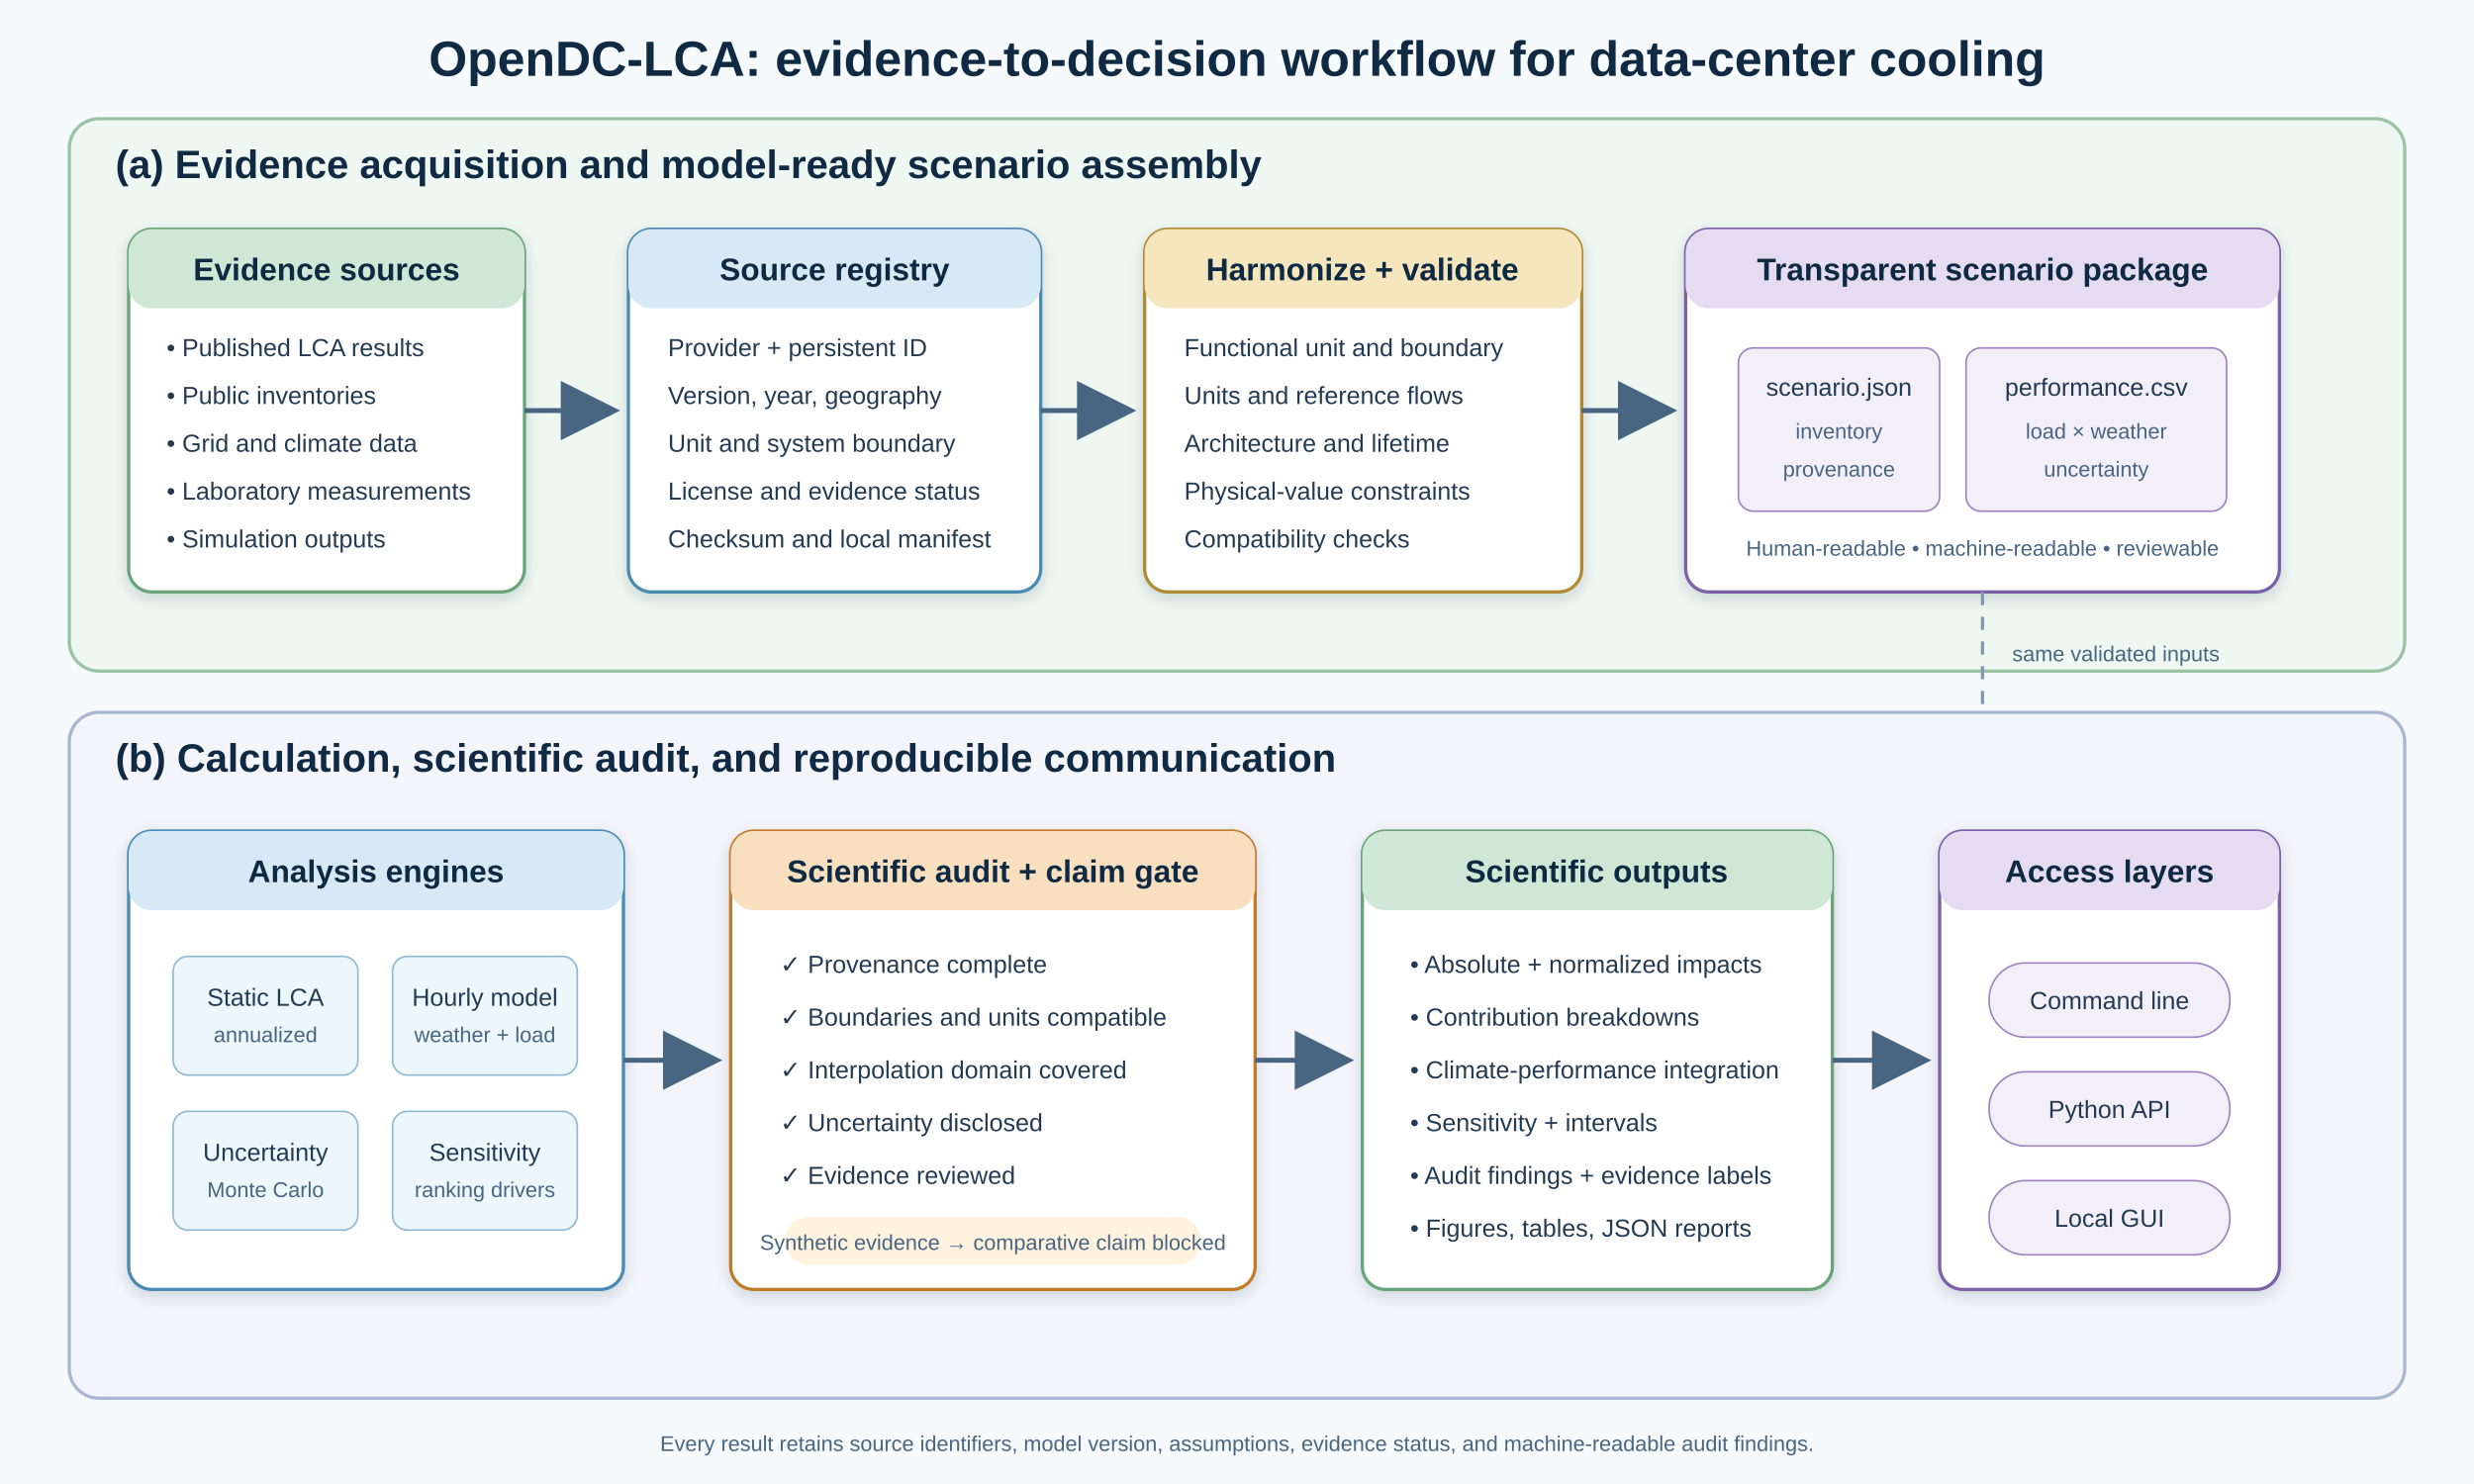
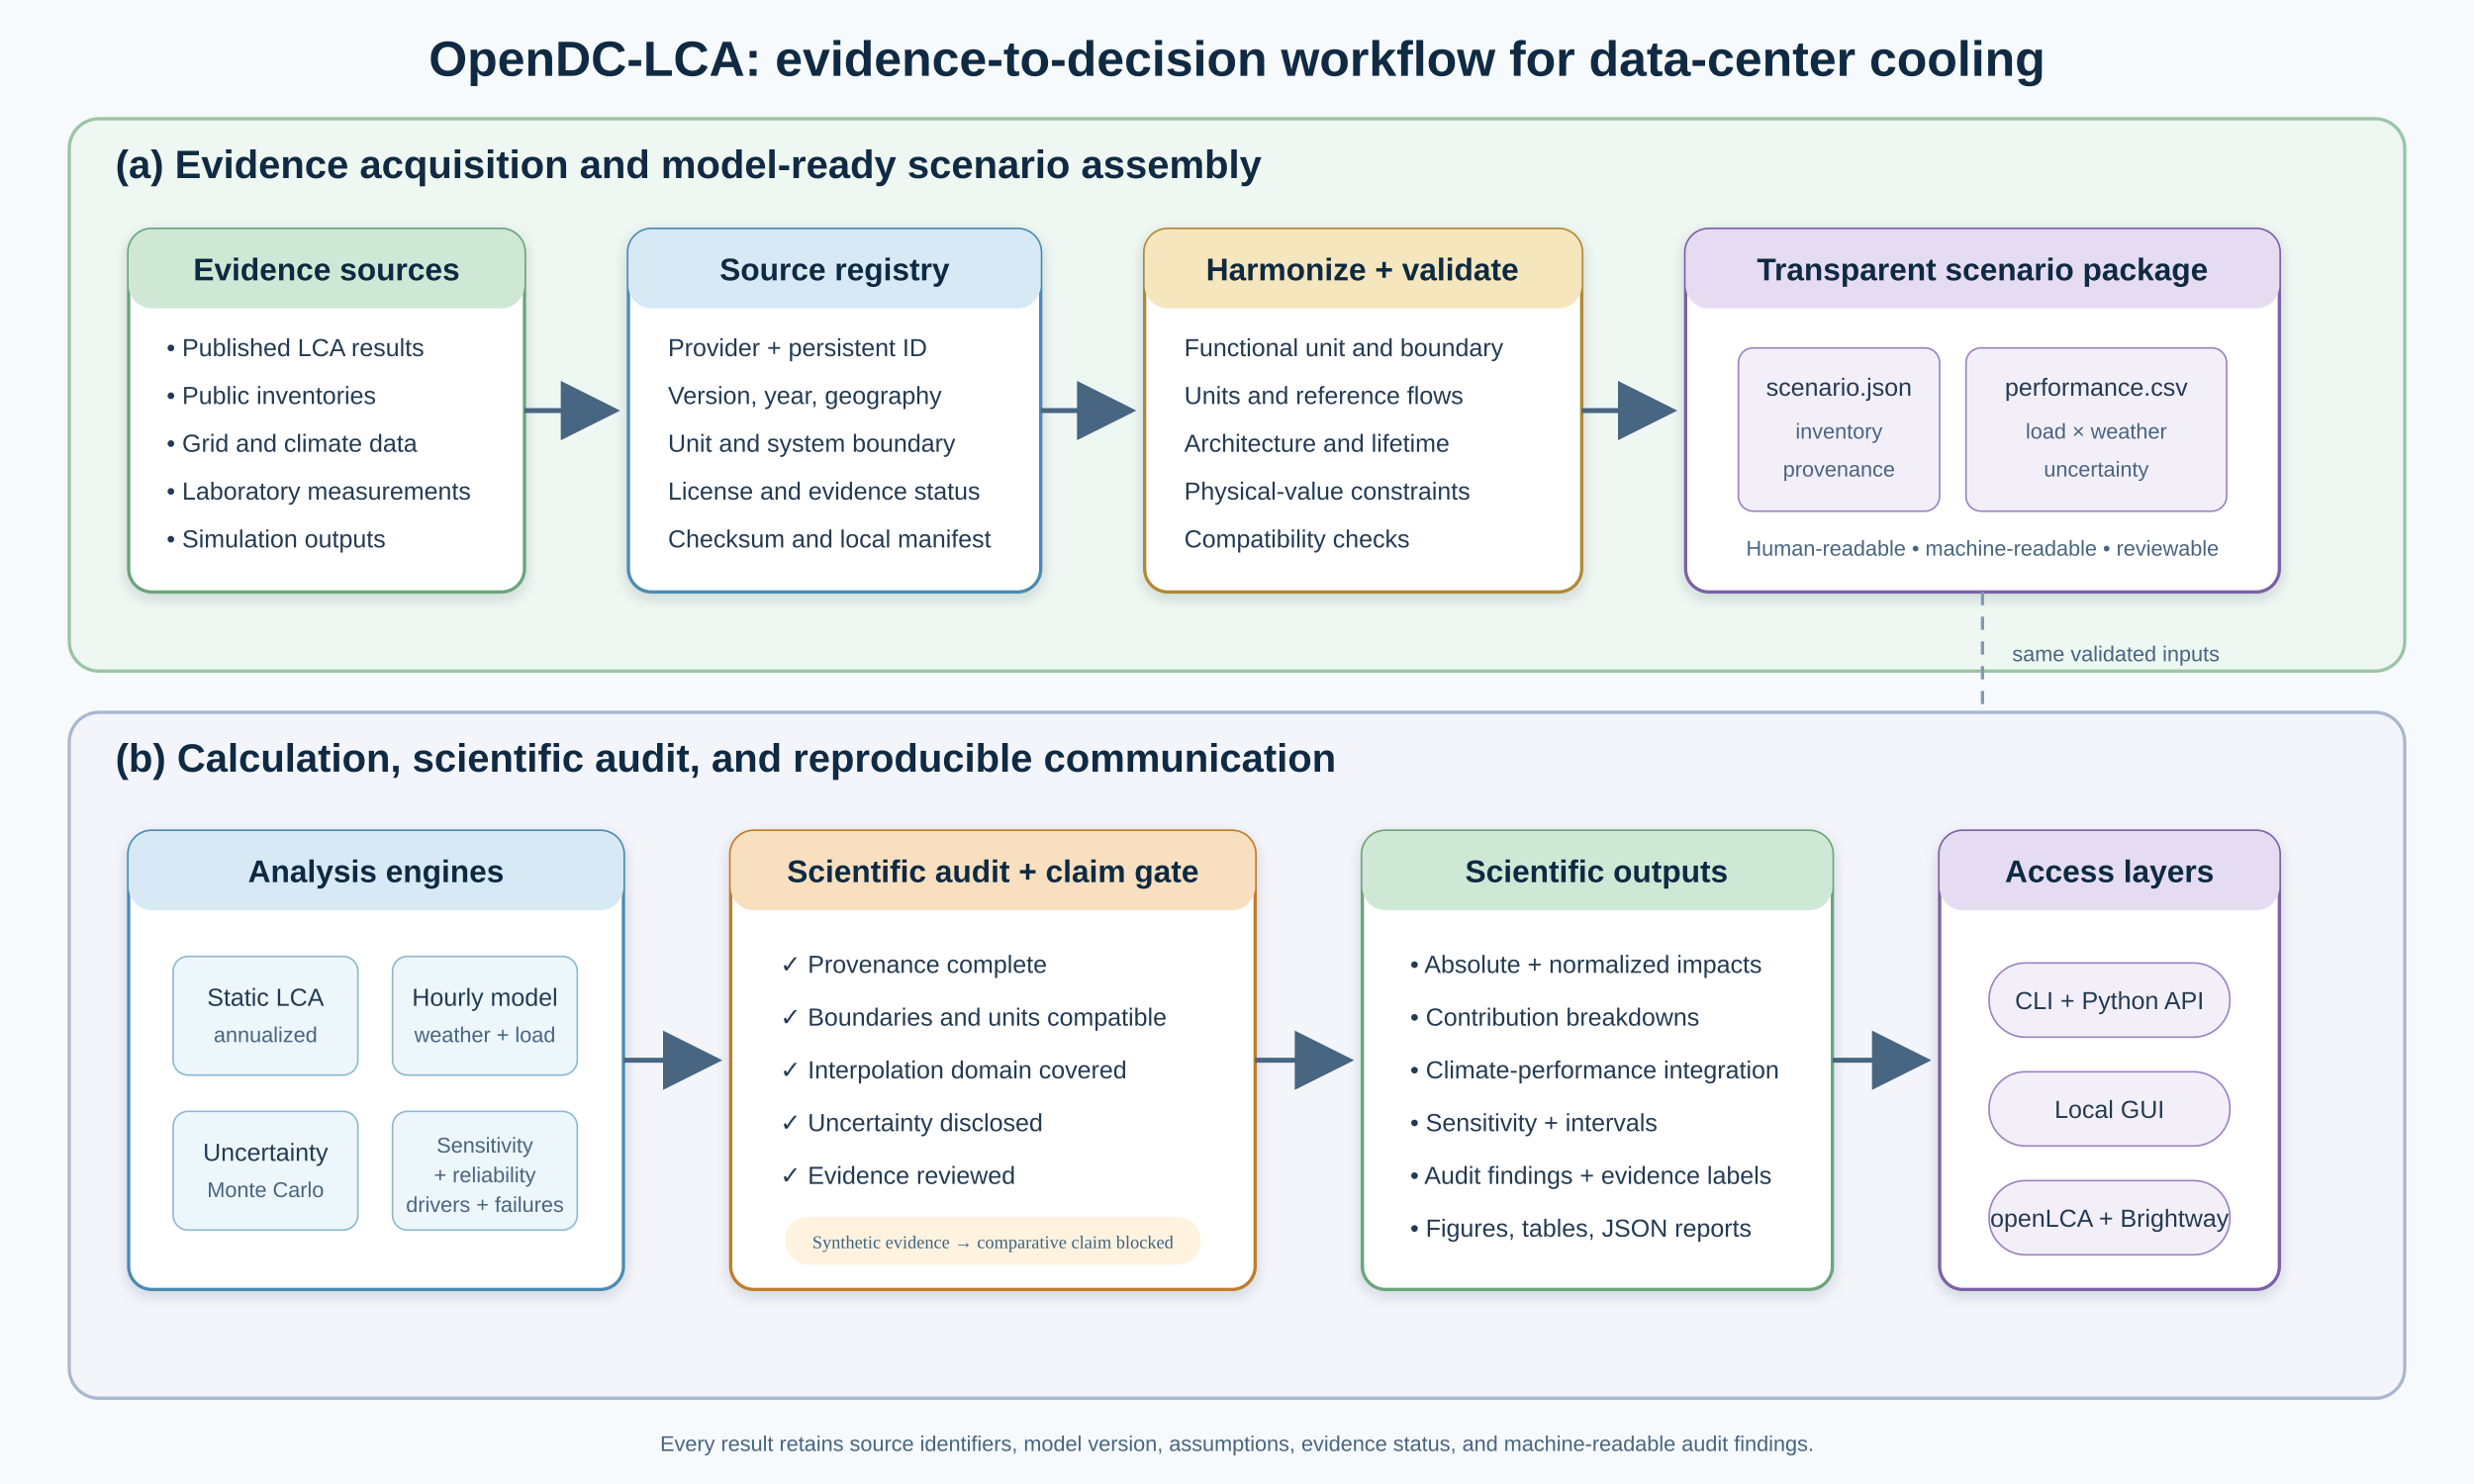
<svg xmlns="http://www.w3.org/2000/svg" width="1500" height="900" viewBox="0 0 1500 900">
  <defs>
    <style>
      .title{font:700 30px Arial,sans-serif;fill:#102a43}
      .panel{font:700 24px Arial,sans-serif;fill:#102a43}
      .head{font:700 19px Arial,sans-serif;fill:#102a43}
      .body{font:15px Arial,sans-serif;fill:#243b53}
      .small{font:13px Arial,sans-serif;fill:#486581}
      .white{fill:#fff}
      .arrow{stroke:#486581;stroke-width:3;fill:none;marker-end:url(#arrow)}
      .dash{stroke:#829ab1;stroke-width:2;stroke-dasharray:8 7;fill:none}
    </style>
    <marker id="arrow" markerWidth="12" markerHeight="12" refX="10" refY="6" orient="auto">
      <path d="M0,0 L12,6 L0,12 z" fill="#486581" />
    </marker>
    <filter id="shadow" x="-10%" y="-10%" width="120%" height="130%">
      <feDropShadow dx="0" dy="3" stdDeviation="4" flood-color="#102a43" flood-opacity=".16" />
    </filter>
  </defs>
  <rect width="1500" height="900" fill="#f7fafc" />
  <text x="750" y="46" text-anchor="middle" class="title">OpenDC-LCA: evidence-to-decision workflow for data-center cooling</text>
  <rect x="42" y="72" width="1416" height="335" rx="18" fill="#eef7f1" stroke="#9ac5a5" stroke-width="2" />
  <text x="70" y="108" class="panel">(a) Evidence acquisition and model-ready scenario assembly</text>
  <g filter="url(#shadow)">
    <rect x="78" y="139" width="240" height="220" rx="14" fill="#ffffff" stroke="#6aa57a" stroke-width="2" />
    <rect x="78" y="139" width="240" height="48" rx="14" fill="#cfe8d5" />
    <text x="198" y="170" text-anchor="middle" class="head">Evidence sources</text>
    <text x="101" y="216" class="body">• Published LCA results</text>
    <text x="101" y="245" class="body">• Public inventories</text>
    <text x="101" y="274" class="body">• Grid and climate data</text>
    <text x="101" y="303" class="body">• Laboratory measurements</text>
    <text x="101" y="332" class="body">• Simulation outputs</text>
  </g>
  <g filter="url(#shadow)">
    <rect x="381" y="139" width="250" height="220" rx="14" fill="#ffffff" stroke="#4b8bb3" stroke-width="2" />
    <rect x="381" y="139" width="250" height="48" rx="14" fill="#d7e9f5" />
    <text x="506" y="170" text-anchor="middle" class="head">Source registry</text>
    <text x="405" y="216" class="body">Provider + persistent ID</text>
    <text x="405" y="245" class="body">Version, year, geography</text>
    <text x="405" y="274" class="body">Unit and system boundary</text>
    <text x="405" y="303" class="body">License and evidence status</text>
    <text x="405" y="332" class="body">Checksum and local manifest</text>
  </g>
  <g filter="url(#shadow)">
    <rect x="694" y="139" width="265" height="220" rx="14" fill="#ffffff" stroke="#b08a35" stroke-width="2" />
    <rect x="694" y="139" width="265" height="48" rx="14" fill="#f5e6bd" />
    <text x="826" y="170" text-anchor="middle" class="head">Harmonize + validate</text>
    <text x="718" y="216" class="body">Functional unit and boundary</text>
    <text x="718" y="245" class="body">Units and reference flows</text>
    <text x="718" y="274" class="body">Architecture and lifetime</text>
    <text x="718" y="303" class="body">Physical-value constraints</text>
    <text x="718" y="332" class="body">Compatibility checks</text>
  </g>
  <g filter="url(#shadow)">
    <rect x="1022" y="139" width="360" height="220" rx="14" fill="#ffffff" stroke="#7b61a8" stroke-width="2" />
    <rect x="1022" y="139" width="360" height="48" rx="14" fill="#e5dcf2" />
    <text x="1202" y="170" text-anchor="middle" class="head">Transparent scenario package</text>
    <rect x="1054" y="211" width="122" height="99" rx="9" fill="#f3eff9" stroke="#9c82c1" />
    <text x="1115" y="240" text-anchor="middle" class="body">scenario.json</text>
    <text x="1115" y="266" text-anchor="middle" class="small">inventory</text>
    <text x="1115" y="289" text-anchor="middle" class="small">provenance</text>
    <rect x="1192" y="211" width="158" height="99" rx="9" fill="#f3eff9" stroke="#9c82c1" />
    <text x="1271" y="240" text-anchor="middle" class="body">performance.csv</text>
    <text x="1271" y="266" text-anchor="middle" class="small">load × weather</text>
    <text x="1271" y="289" text-anchor="middle" class="small">uncertainty</text>
    <text x="1202" y="337" text-anchor="middle" class="small">Human-readable • machine-readable • reviewable</text>
  </g>
  <path class="arrow" d="M318 249 H370" />
  <path class="arrow" d="M631 249 H683" />
  <path class="arrow" d="M959 249 H1011" />
  <rect x="42" y="432" width="1416" height="416" rx="18" fill="#f3f5fb" stroke="#aab7d1" stroke-width="2" />
  <text x="70" y="468" class="panel">(b) Calculation, scientific audit, and reproducible communication</text>
  <g filter="url(#shadow)">
    <rect x="78" y="504" width="300" height="278" rx="14" fill="#ffffff" stroke="#4b8bb3" stroke-width="2" />
    <rect x="78" y="504" width="300" height="48" rx="14" fill="#d7e9f5" />
    <text x="228" y="535" text-anchor="middle" class="head">Analysis engines</text>
    <rect x="105" y="580" width="112" height="72" rx="9" fill="#edf6fb" stroke="#8cb9d3" />
    <text x="161" y="610" text-anchor="middle" class="body">Static LCA</text>
    <text x="161" y="632" text-anchor="middle" class="small">annualized</text>
    <rect x="238" y="580" width="112" height="72" rx="9" fill="#edf6fb" stroke="#8cb9d3" />
    <text x="294" y="610" text-anchor="middle" class="body">Hourly model</text>
    <text x="294" y="632" text-anchor="middle" class="small">weather + load</text>
    <rect x="105" y="674" width="112" height="72" rx="9" fill="#edf6fb" stroke="#8cb9d3" />
    <text x="161" y="704" text-anchor="middle" class="body">Uncertainty</text>
    <text x="161" y="726" text-anchor="middle" class="small">Monte Carlo</text>
    <rect x="238" y="674" width="112" height="72" rx="9" fill="#edf6fb" stroke="#8cb9d3" />
-     <text x="294" y="704" text-anchor="middle" class="body">Sensitivity</text>
-     <text x="294" y="726" text-anchor="middle" class="small">ranking drivers</text>
+     <text x="294" y="699" text-anchor="middle" class="small">Sensitivity</text>
+     <text x="294" y="717" text-anchor="middle" class="small">+ reliability</text>
+     <text x="294" y="735" text-anchor="middle" class="small">drivers + failures</text>
  </g>
  <g filter="url(#shadow)">
    <rect x="443" y="504" width="318" height="278" rx="14" fill="#ffffff" stroke="#c17b2c" stroke-width="2" />
    <rect x="443" y="504" width="318" height="48" rx="14" fill="#f8dfbf" />
    <text x="602" y="535" text-anchor="middle" class="head">Scientific audit + claim gate</text>
    <text x="473" y="590" class="body">✓ Provenance complete</text>
    <text x="473" y="622" class="body">✓ Boundaries and units compatible</text>
    <text x="473" y="654" class="body">✓ Interpolation domain covered</text>
    <text x="473" y="686" class="body">✓ Uncertainty disclosed</text>
    <text x="473" y="718" class="body">✓ Evidence reviewed</text>
    <rect x="476" y="738" width="252" height="29" rx="14" fill="#fff3e0" />
-     <text x="602" y="758" text-anchor="middle" class="small">Synthetic evidence → comparative claim blocked</text>
+     <text x="602" y="757" text-anchor="middle" style="font-size:11px;fill:#3f6280">Synthetic evidence → comparative claim blocked</text>
  </g>
  <g filter="url(#shadow)">
    <rect x="826" y="504" width="285" height="278" rx="14" fill="#ffffff" stroke="#6aa57a" stroke-width="2" />
    <rect x="826" y="504" width="285" height="48" rx="14" fill="#cfe8d5" />
    <text x="968" y="535" text-anchor="middle" class="head">Scientific outputs</text>
    <text x="855" y="590" class="body">• Absolute + normalized impacts</text>
    <text x="855" y="622" class="body">• Contribution breakdowns</text>
    <text x="855" y="654" class="body">• Climate-performance integration</text>
    <text x="855" y="686" class="body">• Sensitivity + intervals</text>
    <text x="855" y="718" class="body">• Audit findings + evidence labels</text>
    <text x="855" y="750" class="body">• Figures, tables, JSON reports</text>
  </g>
  <g filter="url(#shadow)">
    <rect x="1176" y="504" width="206" height="278" rx="14" fill="#ffffff" stroke="#7b61a8" stroke-width="2" />
    <rect x="1176" y="504" width="206" height="48" rx="14" fill="#e5dcf2" />
    <text x="1279" y="535" text-anchor="middle" class="head">Access layers</text>
    <rect x="1206" y="584" width="146" height="45" rx="22" fill="#f3eff9" stroke="#9c82c1" />
-     <text x="1279" y="612" text-anchor="middle" class="body">Command line</text>
+     <text x="1279" y="612" text-anchor="middle" class="body">CLI + Python API</text>
    <rect x="1206" y="650" width="146" height="45" rx="22" fill="#f3eff9" stroke="#9c82c1" />
-     <text x="1279" y="678" text-anchor="middle" class="body">Python API</text>
+     <text x="1279" y="678" text-anchor="middle" class="body">Local GUI</text>
    <rect x="1206" y="716" width="146" height="45" rx="22" fill="#f3eff9" stroke="#9c82c1" />
-     <text x="1279" y="744" text-anchor="middle" class="body">Local GUI</text>
+     <text x="1279" y="744" text-anchor="middle" class="body">openLCA + Brightway</text>
  </g>
  <path class="arrow" d="M378 643 H432" />
  <path class="arrow" d="M761 643 H815" />
  <path class="arrow" d="M1111 643 H1165" />
  <path class="dash" d="M1202 359 V432" />
  <text x="1220" y="401" class="small">same validated inputs</text>
  <text x="750" y="880" text-anchor="middle" class="small">Every result retains source identifiers, model version, assumptions, evidence status, and machine-readable audit findings.</text>
</svg>
